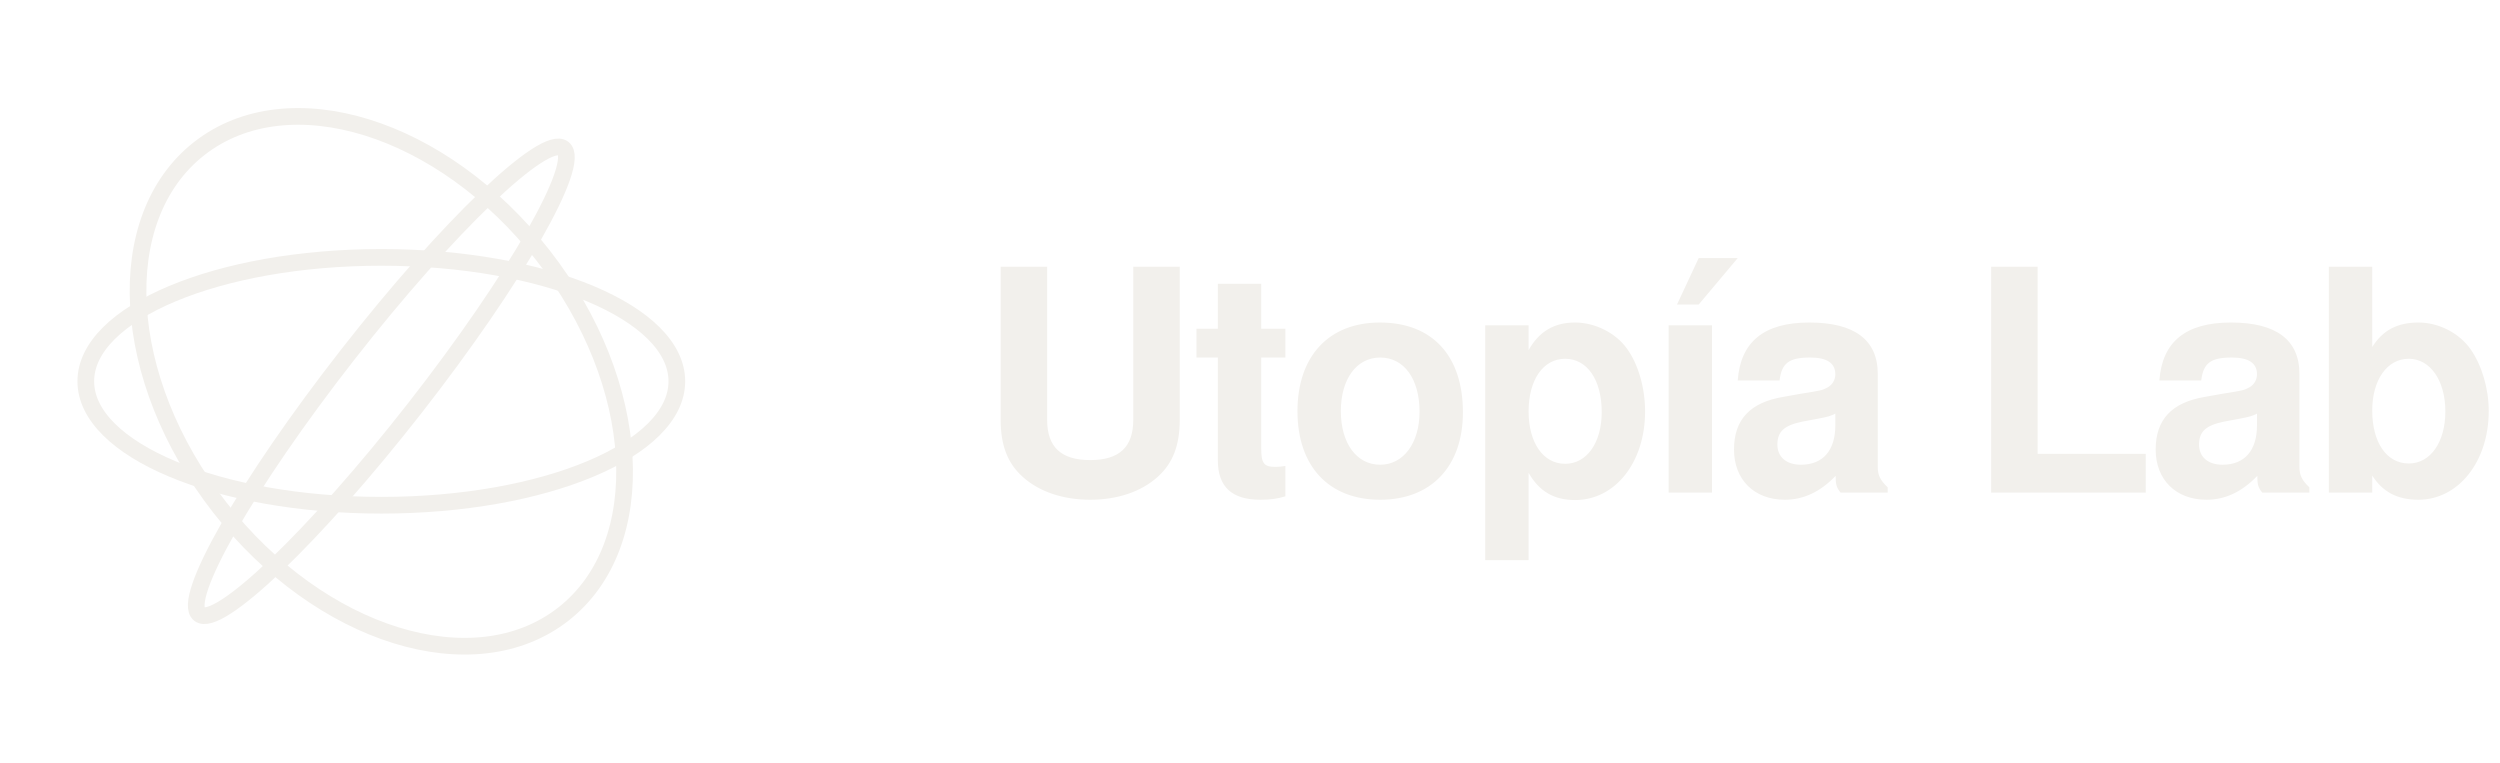
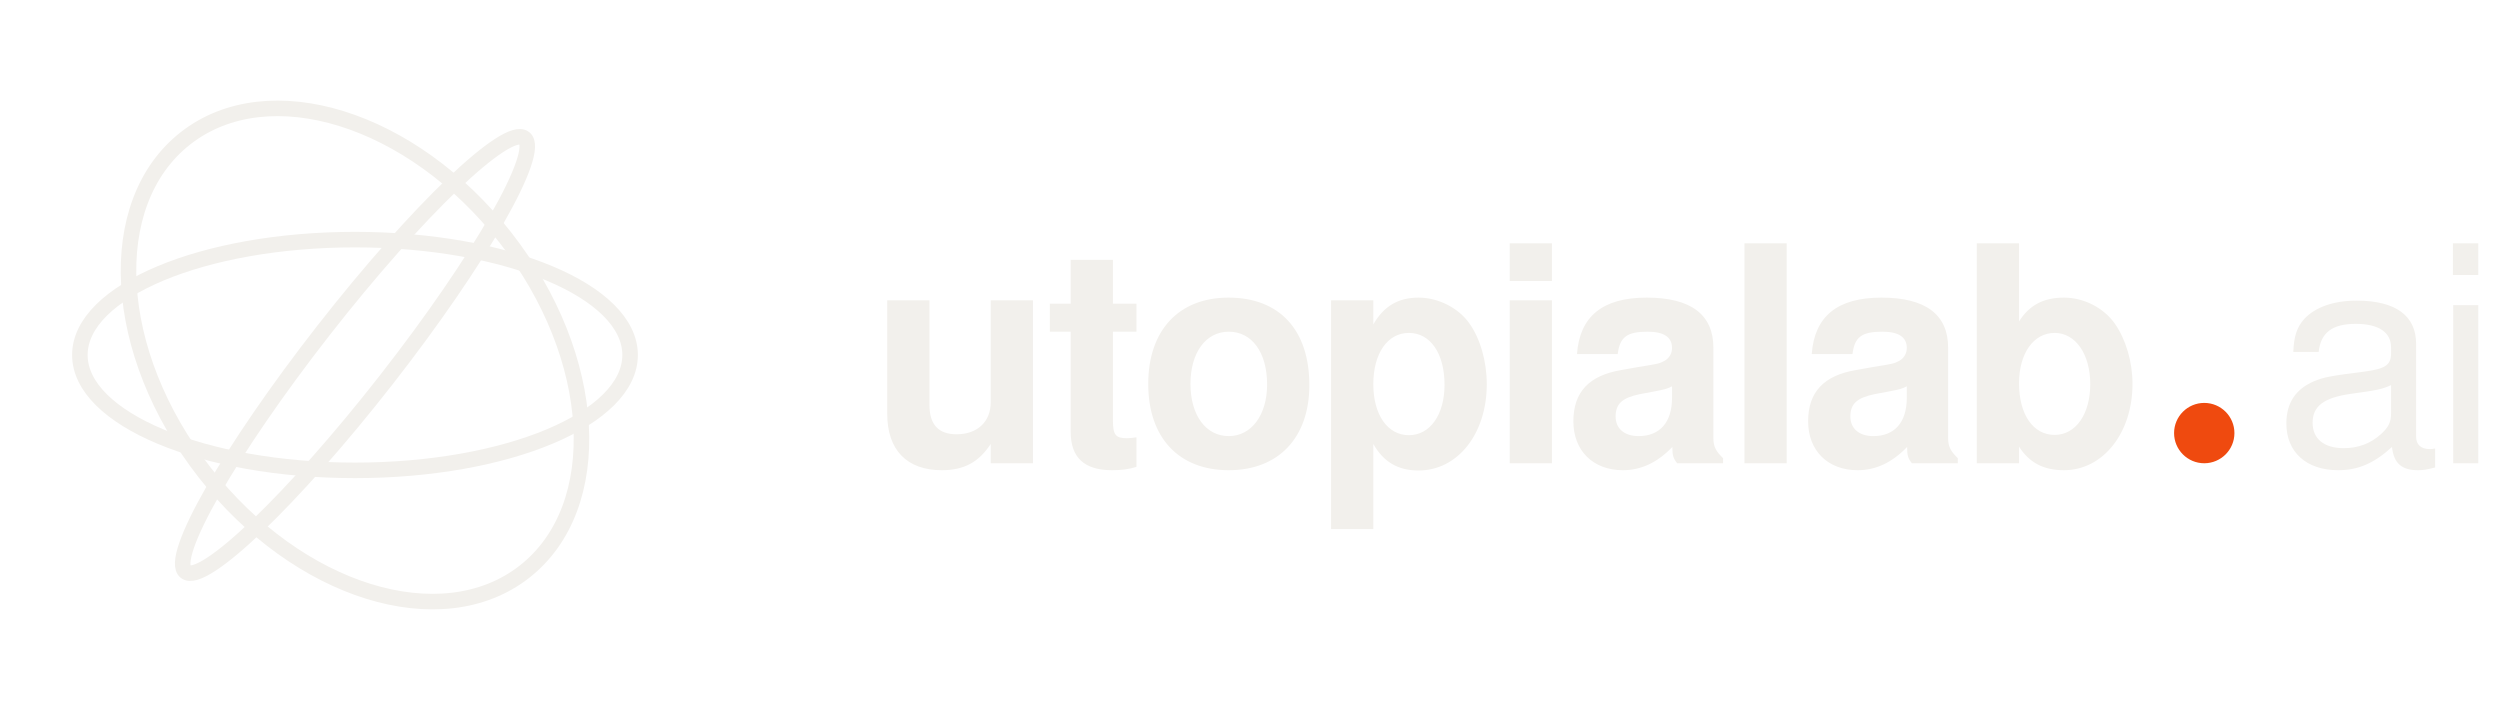
- <svg xmlns="http://www.w3.org/2000/svg" viewBox="0 0 104.9 32" width="839.2" height="256">
+ <svg xmlns="http://www.w3.org/2000/svg" viewBox="0 0 112.68 32" width="901.44" height="256">
  <g color="#F2F0EC">
    <g transform="translate(16 16)">
      <g fill="none" stroke="currentColor" stroke-width="0.7">
        <ellipse rx="12.4" ry="1.8" transform="rotate(-52)" />
        <ellipse rx="12.4" ry="5.2" />
        <ellipse rx="12.4" ry="8.6" transform="rotate(52)" />
      </g>
    </g>
-     <path transform="translate(41 20.67)" d="M6.552 -9.477V-3.055C6.552 -1.911 5.967 -1.365 4.745 -1.365C3.523 -1.365 2.938 -1.911 2.938 -3.055V-9.477H0.988V-3.055C0.988 -1.989 1.274 -1.235 1.911 -0.663C2.6 -0.039 3.601 0.299 4.745 0.299C5.889 0.299 6.89 -0.039 7.579 -0.663C8.216 -1.235 8.502 -1.989 8.502 -3.055V-9.477ZM12.935 -6.877H11.921V-8.762H10.101V-6.877H9.204V-5.668H10.101V-1.352C10.101 -0.247 10.686 0.299 11.882 0.299C12.298 0.299 12.597 0.26 12.935 0.156V-1.118C12.753 -1.092 12.662 -1.079 12.519 -1.079C12.038 -1.079 11.921 -1.222 11.921 -1.846V-5.668H12.935ZM16.9 -7.137C14.755 -7.137 13.442 -5.72 13.442 -3.419C13.442 -1.105 14.755 0.299 16.913 0.299C19.058 0.299 20.384 -1.105 20.384 -3.367C20.384 -5.746 19.097 -7.137 16.9 -7.137ZM16.913 -5.668C17.914 -5.668 18.564 -4.771 18.564 -3.393C18.564 -2.08 17.888 -1.17 16.913 -1.17C15.925 -1.17 15.262 -2.067 15.262 -3.419C15.262 -4.771 15.925 -5.668 16.913 -5.668ZM23.14 -7.02H21.32V2.834H23.14V-0.832C23.582 -0.052 24.206 0.312 25.09 0.312C26.78 0.312 28.028 -1.274 28.028 -3.406C28.028 -4.394 27.742 -5.382 27.274 -6.032C26.806 -6.695 25.935 -7.137 25.09 -7.137C24.206 -7.137 23.582 -6.76 23.14 -5.98ZM24.674 -5.616C25.597 -5.616 26.208 -4.732 26.208 -3.38C26.208 -2.093 25.584 -1.209 24.674 -1.209C23.751 -1.209 23.14 -2.093 23.14 -3.406C23.14 -4.732 23.751 -5.616 24.674 -5.616ZM30.836 -7.02H29.016V0.0H30.836ZM31.915 -9.841H30.277L29.367 -7.891H30.277ZM38.207 -0.221C37.895 -0.52 37.791 -0.728 37.791 -1.079V-4.979C37.791 -6.409 36.816 -7.137 34.918 -7.137C33.02 -7.137 32.032 -6.331 31.915 -4.706H33.67C33.761 -5.434 34.06 -5.668 34.957 -5.668C35.659 -5.668 36.01 -5.434 36.01 -4.966C36.01 -4.732 35.893 -4.537 35.698 -4.42C35.451 -4.29 35.451 -4.29 34.554 -4.147L33.826 -4.017C32.435 -3.783 31.759 -3.068 31.759 -1.807C31.759 -0.546 32.604 0.299 33.891 0.299C34.671 0.299 35.373 -0.026 36.023 -0.702C36.023 -0.338 36.062 -0.208 36.231 0.0H38.207ZM36.01 -2.821C36.01 -1.768 35.49 -1.17 34.567 -1.17C33.956 -1.17 33.579 -1.495 33.579 -2.015C33.579 -2.561 33.865 -2.821 34.619 -2.977L35.243 -3.094C35.724 -3.185 35.802 -3.211 36.01 -3.315ZM44.499 -9.477H42.549V0.0H49.036V-1.625H44.499ZM55.9 -0.221C55.588 -0.52 55.484 -0.728 55.484 -1.079V-4.979C55.484 -6.409 54.509 -7.137 52.611 -7.137C50.713 -7.137 49.725 -6.331 49.608 -4.706H51.363C51.454 -5.434 51.753 -5.668 52.65 -5.668C53.352 -5.668 53.703 -5.434 53.703 -4.966C53.703 -4.732 53.586 -4.537 53.391 -4.42C53.144 -4.29 53.144 -4.29 52.247 -4.147L51.519 -4.017C50.128 -3.783 49.452 -3.068 49.452 -1.807C49.452 -0.546 50.297 0.299 51.584 0.299C52.364 0.299 53.066 -0.026 53.716 -0.702C53.716 -0.338 53.755 -0.208 53.924 0.0H55.9ZM53.703 -2.821C53.703 -1.768 53.183 -1.17 52.26 -1.17C51.649 -1.17 51.272 -1.495 51.272 -2.015C51.272 -2.561 51.558 -2.821 52.312 -2.977L52.936 -3.094C53.417 -3.185 53.495 -3.211 53.703 -3.315ZM56.719 -9.477V0.0H58.539V-0.715C58.981 -0.026 59.592 0.299 60.476 0.299C62.153 0.299 63.427 -1.3 63.427 -3.419C63.427 -4.368 63.141 -5.33 62.673 -6.006C62.192 -6.695 61.334 -7.137 60.476 -7.137C59.592 -7.137 58.981 -6.812 58.539 -6.11V-9.477ZM60.073 -5.616C60.97 -5.616 61.607 -4.706 61.607 -3.406C61.607 -2.119 60.983 -1.222 60.073 -1.222C59.15 -1.222 58.539 -2.093 58.539 -3.445C58.539 -4.732 59.163 -5.616 60.073 -5.616Z" fill="#F2F0EC" />
+     <g transform="translate(39.2 20.88)">
+       <path d="M7.358 0.0V-7.344H5.454V-2.747C5.454 -1.877 4.855 -1.306 3.917 -1.306C3.101 -1.306 2.693 -1.741 2.693 -2.625V-7.344H0.789V-2.23C0.789 -0.598 1.673 0.313 3.25 0.313C4.243 0.313 4.91 -0.041 5.454 -0.87V0.0ZM12.022 -7.194H10.962V-9.166H9.058V-7.194H8.119V-5.93H9.058V-1.414C9.058 -0.258 9.67 0.313 10.921 0.313C11.356 0.313 11.669 0.272 12.022 0.163V-1.17C11.832 -1.142 11.737 -1.129 11.587 -1.129C11.084 -1.129 10.962 -1.278 10.962 -1.931V-5.93H12.022ZM16.17 -7.466C13.926 -7.466 12.553 -5.984 12.553 -3.577C12.553 -1.156 13.926 0.313 16.184 0.313C18.428 0.313 19.815 -1.156 19.815 -3.522C19.815 -6.011 18.469 -7.466 16.17 -7.466ZM16.184 -5.93C17.231 -5.93 17.911 -4.991 17.911 -3.55C17.911 -2.176 17.204 -1.224 16.184 -1.224C15.15 -1.224 14.457 -2.162 14.457 -3.577C14.457 -4.991 15.15 -5.93 16.184 -5.93ZM22.698 -7.344H20.794V2.965H22.698V-0.87C23.161 -0.054 23.814 0.326 24.738 0.326C26.506 0.326 27.812 -1.333 27.812 -3.563C27.812 -4.597 27.513 -5.63 27.023 -6.31C26.534 -7.004 25.622 -7.466 24.738 -7.466C23.814 -7.466 23.161 -7.072 22.698 -6.256ZM24.303 -5.875C25.269 -5.875 25.908 -4.95 25.908 -3.536C25.908 -2.19 25.255 -1.265 24.303 -1.265C23.338 -1.265 22.698 -2.19 22.698 -3.563C22.698 -4.95 23.338 -5.875 24.303 -5.875ZM30.75 -7.344H28.846V0.0H30.75ZM30.75 -9.914H28.846V-8.214H30.75ZM38.461 -0.231C38.134 -0.544 38.026 -0.762 38.026 -1.129V-5.209C38.026 -6.705 37.006 -7.466 35.02 -7.466C33.034 -7.466 32.001 -6.623 31.878 -4.923H33.714C33.81 -5.685 34.122 -5.93 35.061 -5.93C35.795 -5.93 36.162 -5.685 36.162 -5.195C36.162 -4.95 36.04 -4.746 35.836 -4.624C35.578 -4.488 35.578 -4.488 34.639 -4.338L33.878 -4.202C32.422 -3.958 31.715 -3.21 31.715 -1.89C31.715 -0.571 32.599 0.313 33.946 0.313C34.762 0.313 35.496 -0.027 36.176 -0.734C36.176 -0.354 36.217 -0.218 36.394 0.0H38.461ZM36.162 -2.951C36.162 -1.85 35.618 -1.224 34.653 -1.224C34.014 -1.224 33.619 -1.564 33.619 -2.108C33.619 -2.679 33.918 -2.951 34.707 -3.114L35.36 -3.237C35.863 -3.332 35.945 -3.359 36.162 -3.468ZM41.33 -9.914H39.426V0.0H41.33ZM49.042 -0.231C48.715 -0.544 48.606 -0.762 48.606 -1.129V-5.209C48.606 -6.705 47.586 -7.466 45.601 -7.466C43.615 -7.466 42.582 -6.623 42.459 -4.923H44.295C44.39 -5.685 44.703 -5.93 45.642 -5.93C46.376 -5.93 46.743 -5.685 46.743 -5.195C46.743 -4.95 46.621 -4.746 46.417 -4.624C46.158 -4.488 46.158 -4.488 45.22 -4.338L44.458 -4.202C43.003 -3.958 42.296 -3.21 42.296 -1.89C42.296 -0.571 43.18 0.313 44.526 0.313C45.342 0.313 46.077 -0.027 46.757 -0.734C46.757 -0.354 46.798 -0.218 46.974 0.0H49.042ZM46.743 -2.951C46.743 -1.85 46.199 -1.224 45.234 -1.224C44.594 -1.224 44.2 -1.564 44.2 -2.108C44.2 -2.679 44.499 -2.951 45.288 -3.114L45.941 -3.237C46.444 -3.332 46.526 -3.359 46.743 -3.468ZM49.898 -9.914V0.0H51.802V-0.748C52.265 -0.027 52.904 0.313 53.829 0.313C55.583 0.313 56.916 -1.36 56.916 -3.577C56.916 -4.57 56.617 -5.576 56.127 -6.283C55.624 -7.004 54.726 -7.466 53.829 -7.466C52.904 -7.466 52.265 -7.126 51.802 -6.392V-9.914ZM53.407 -5.875C54.346 -5.875 55.012 -4.923 55.012 -3.563C55.012 -2.217 54.359 -1.278 53.407 -1.278C52.442 -1.278 51.802 -2.19 51.802 -3.604C51.802 -4.95 52.455 -5.875 53.407 -5.875Z" fill="#F2F0EC" />
+       <circle cx="60.15" cy="-1.36" r="1.36" fill="#EF4A0F" />
+       <path transform="translate(63.28 0)" d="M7.276 -0.666C7.154 -0.639 7.099 -0.639 7.031 -0.639C6.637 -0.639 6.419 -0.843 6.419 -1.197V-5.386C6.419 -6.65 5.494 -7.33 3.74 -7.33C2.693 -7.33 1.863 -7.031 1.374 -6.501C1.047 -6.134 0.911 -5.726 0.884 -5.018H2.026C2.122 -5.889 2.638 -6.283 3.699 -6.283C4.733 -6.283 5.29 -5.902 5.29 -5.222V-4.923C5.277 -4.434 5.032 -4.257 4.107 -4.134C2.502 -3.93 2.258 -3.876 1.822 -3.699C0.993 -3.346 0.571 -2.72 0.571 -1.795C0.571 -0.503 1.469 0.313 2.91 0.313C3.808 0.313 4.529 0.0 5.331 -0.734C5.413 0.0 5.766 0.313 6.501 0.313C6.746 0.313 6.895 0.286 7.276 0.19ZM5.29 -2.244C5.29 -1.863 5.182 -1.632 4.842 -1.319C4.379 -0.898 3.822 -0.68 3.155 -0.68C2.271 -0.68 1.754 -1.102 1.754 -1.822C1.754 -2.57 2.244 -2.951 3.468 -3.128C4.678 -3.291 4.91 -3.346 5.29 -3.522ZM9.221 -7.126H8.092V0.0H9.221ZM9.221 -9.914H8.078V-8.486H9.221Z" fill="#F2F0EC" />
+     </g>
  </g>
</svg>
